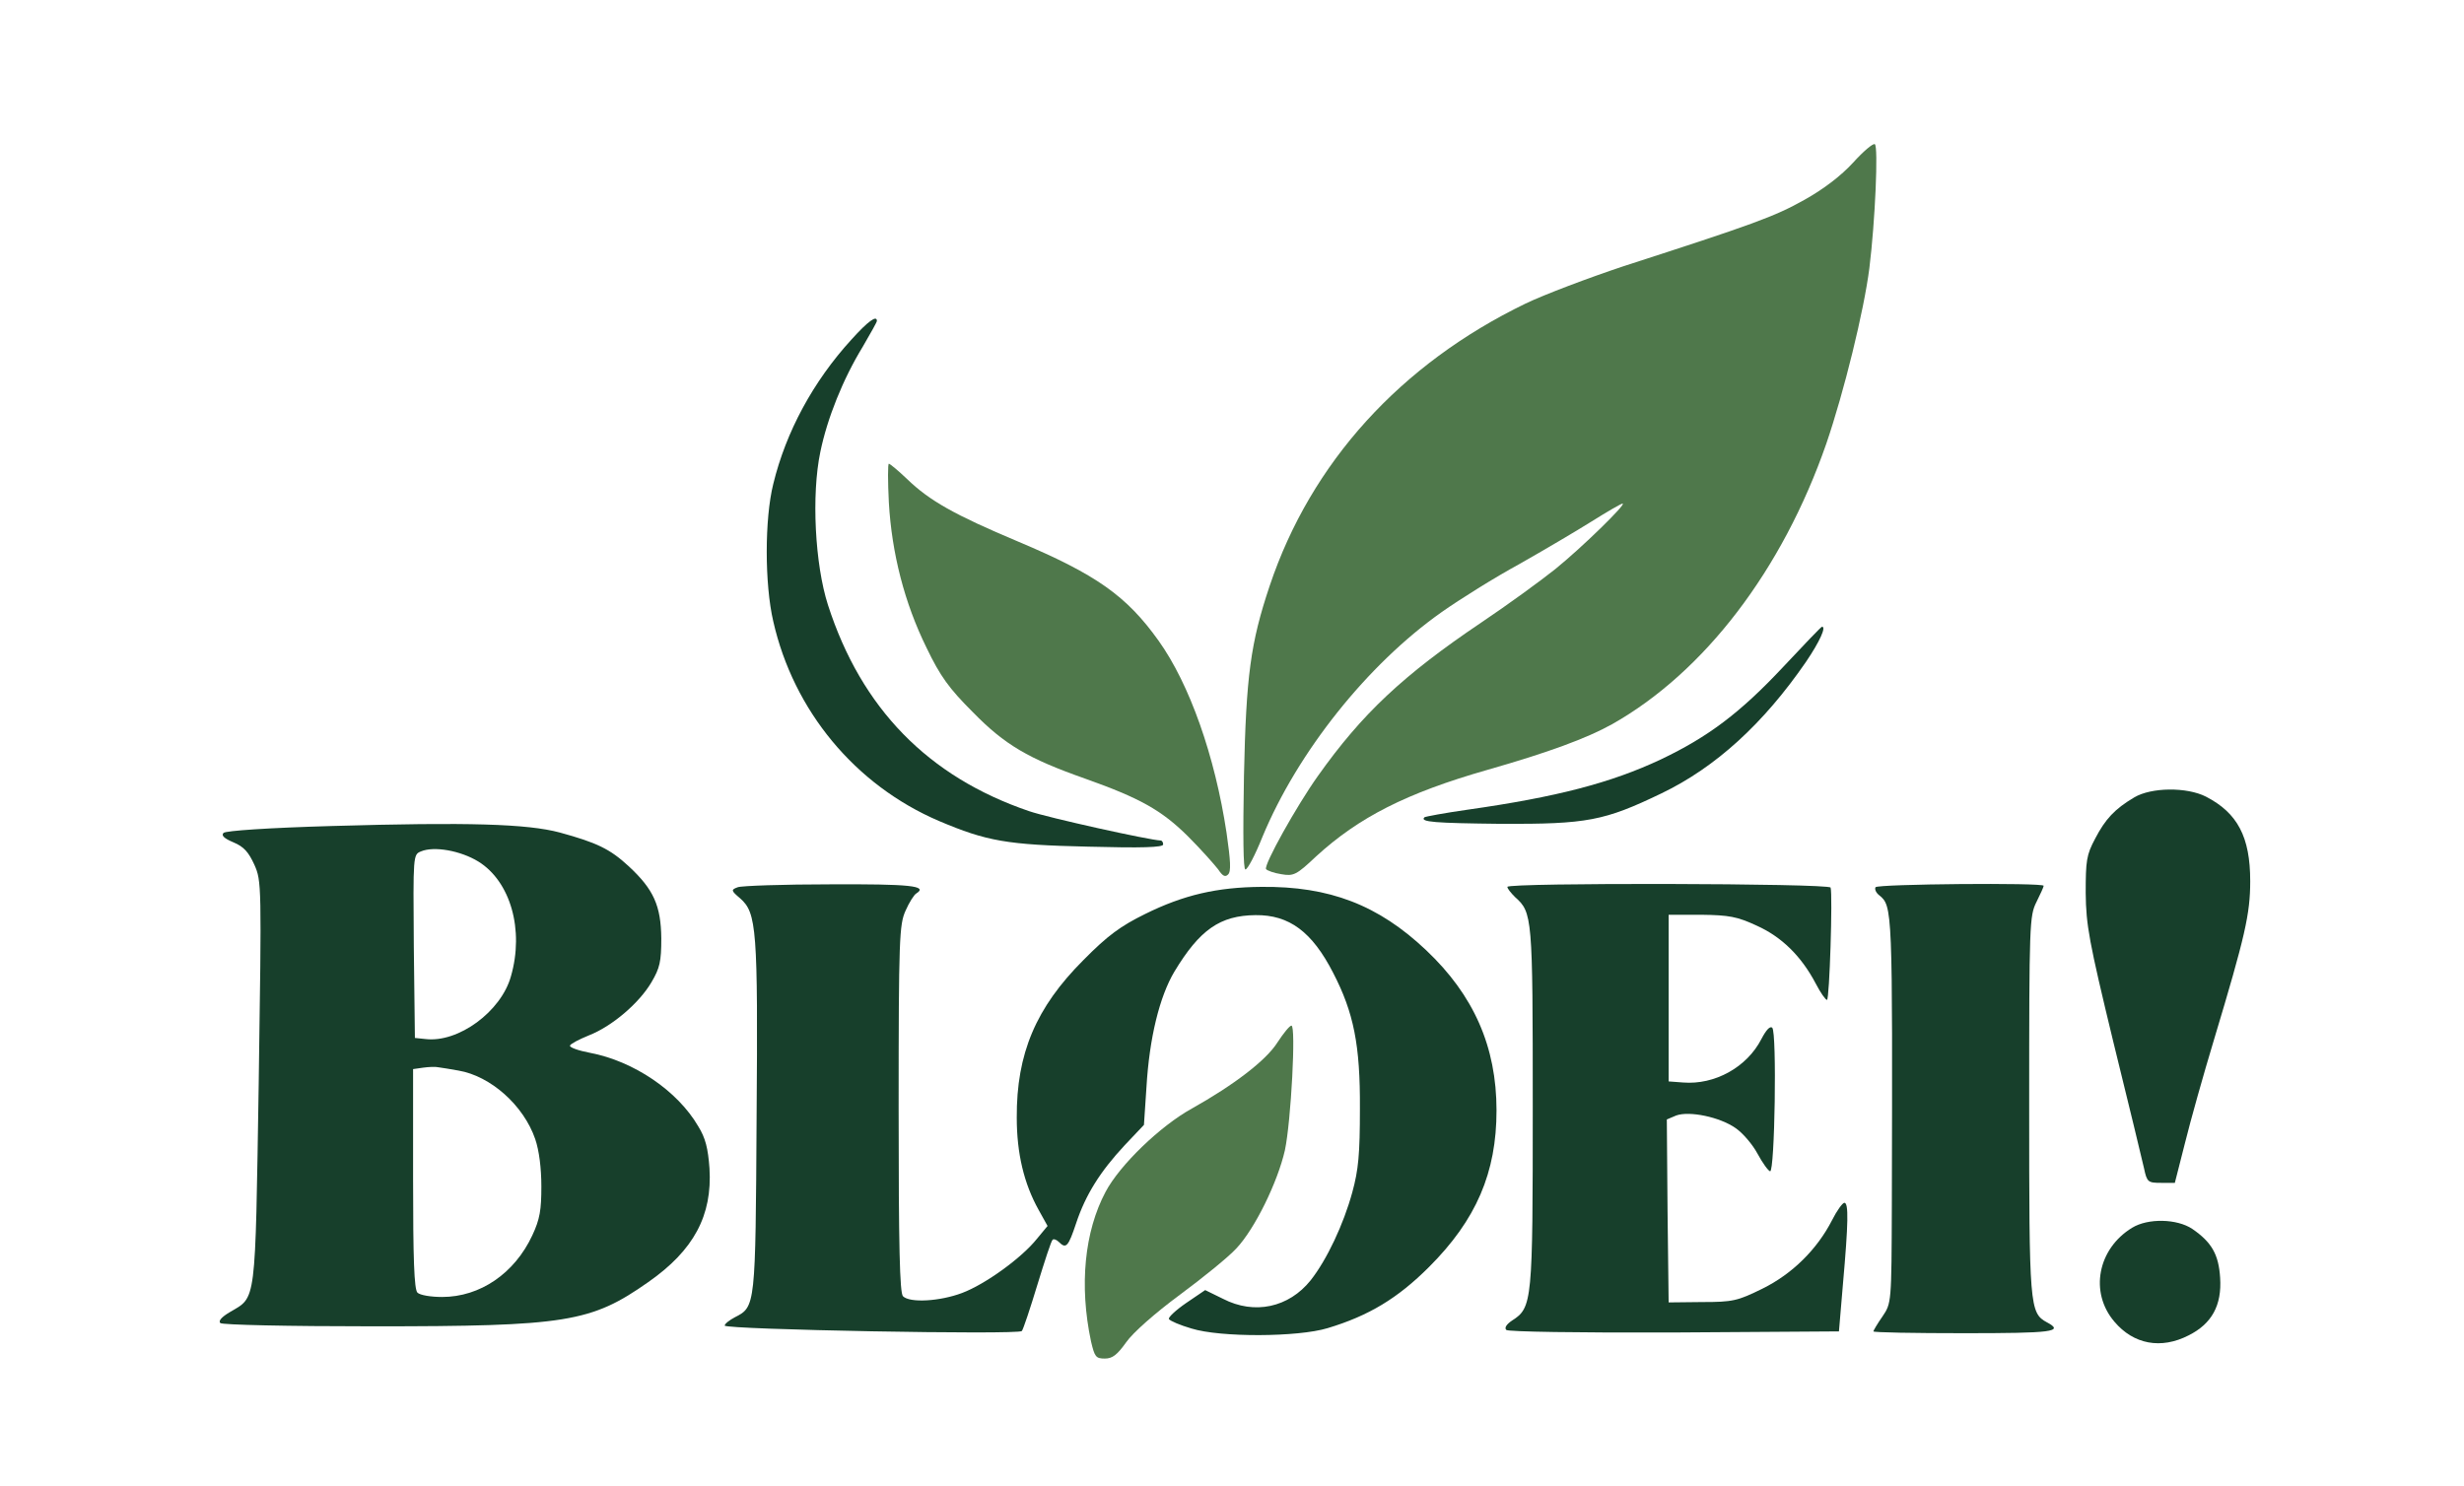
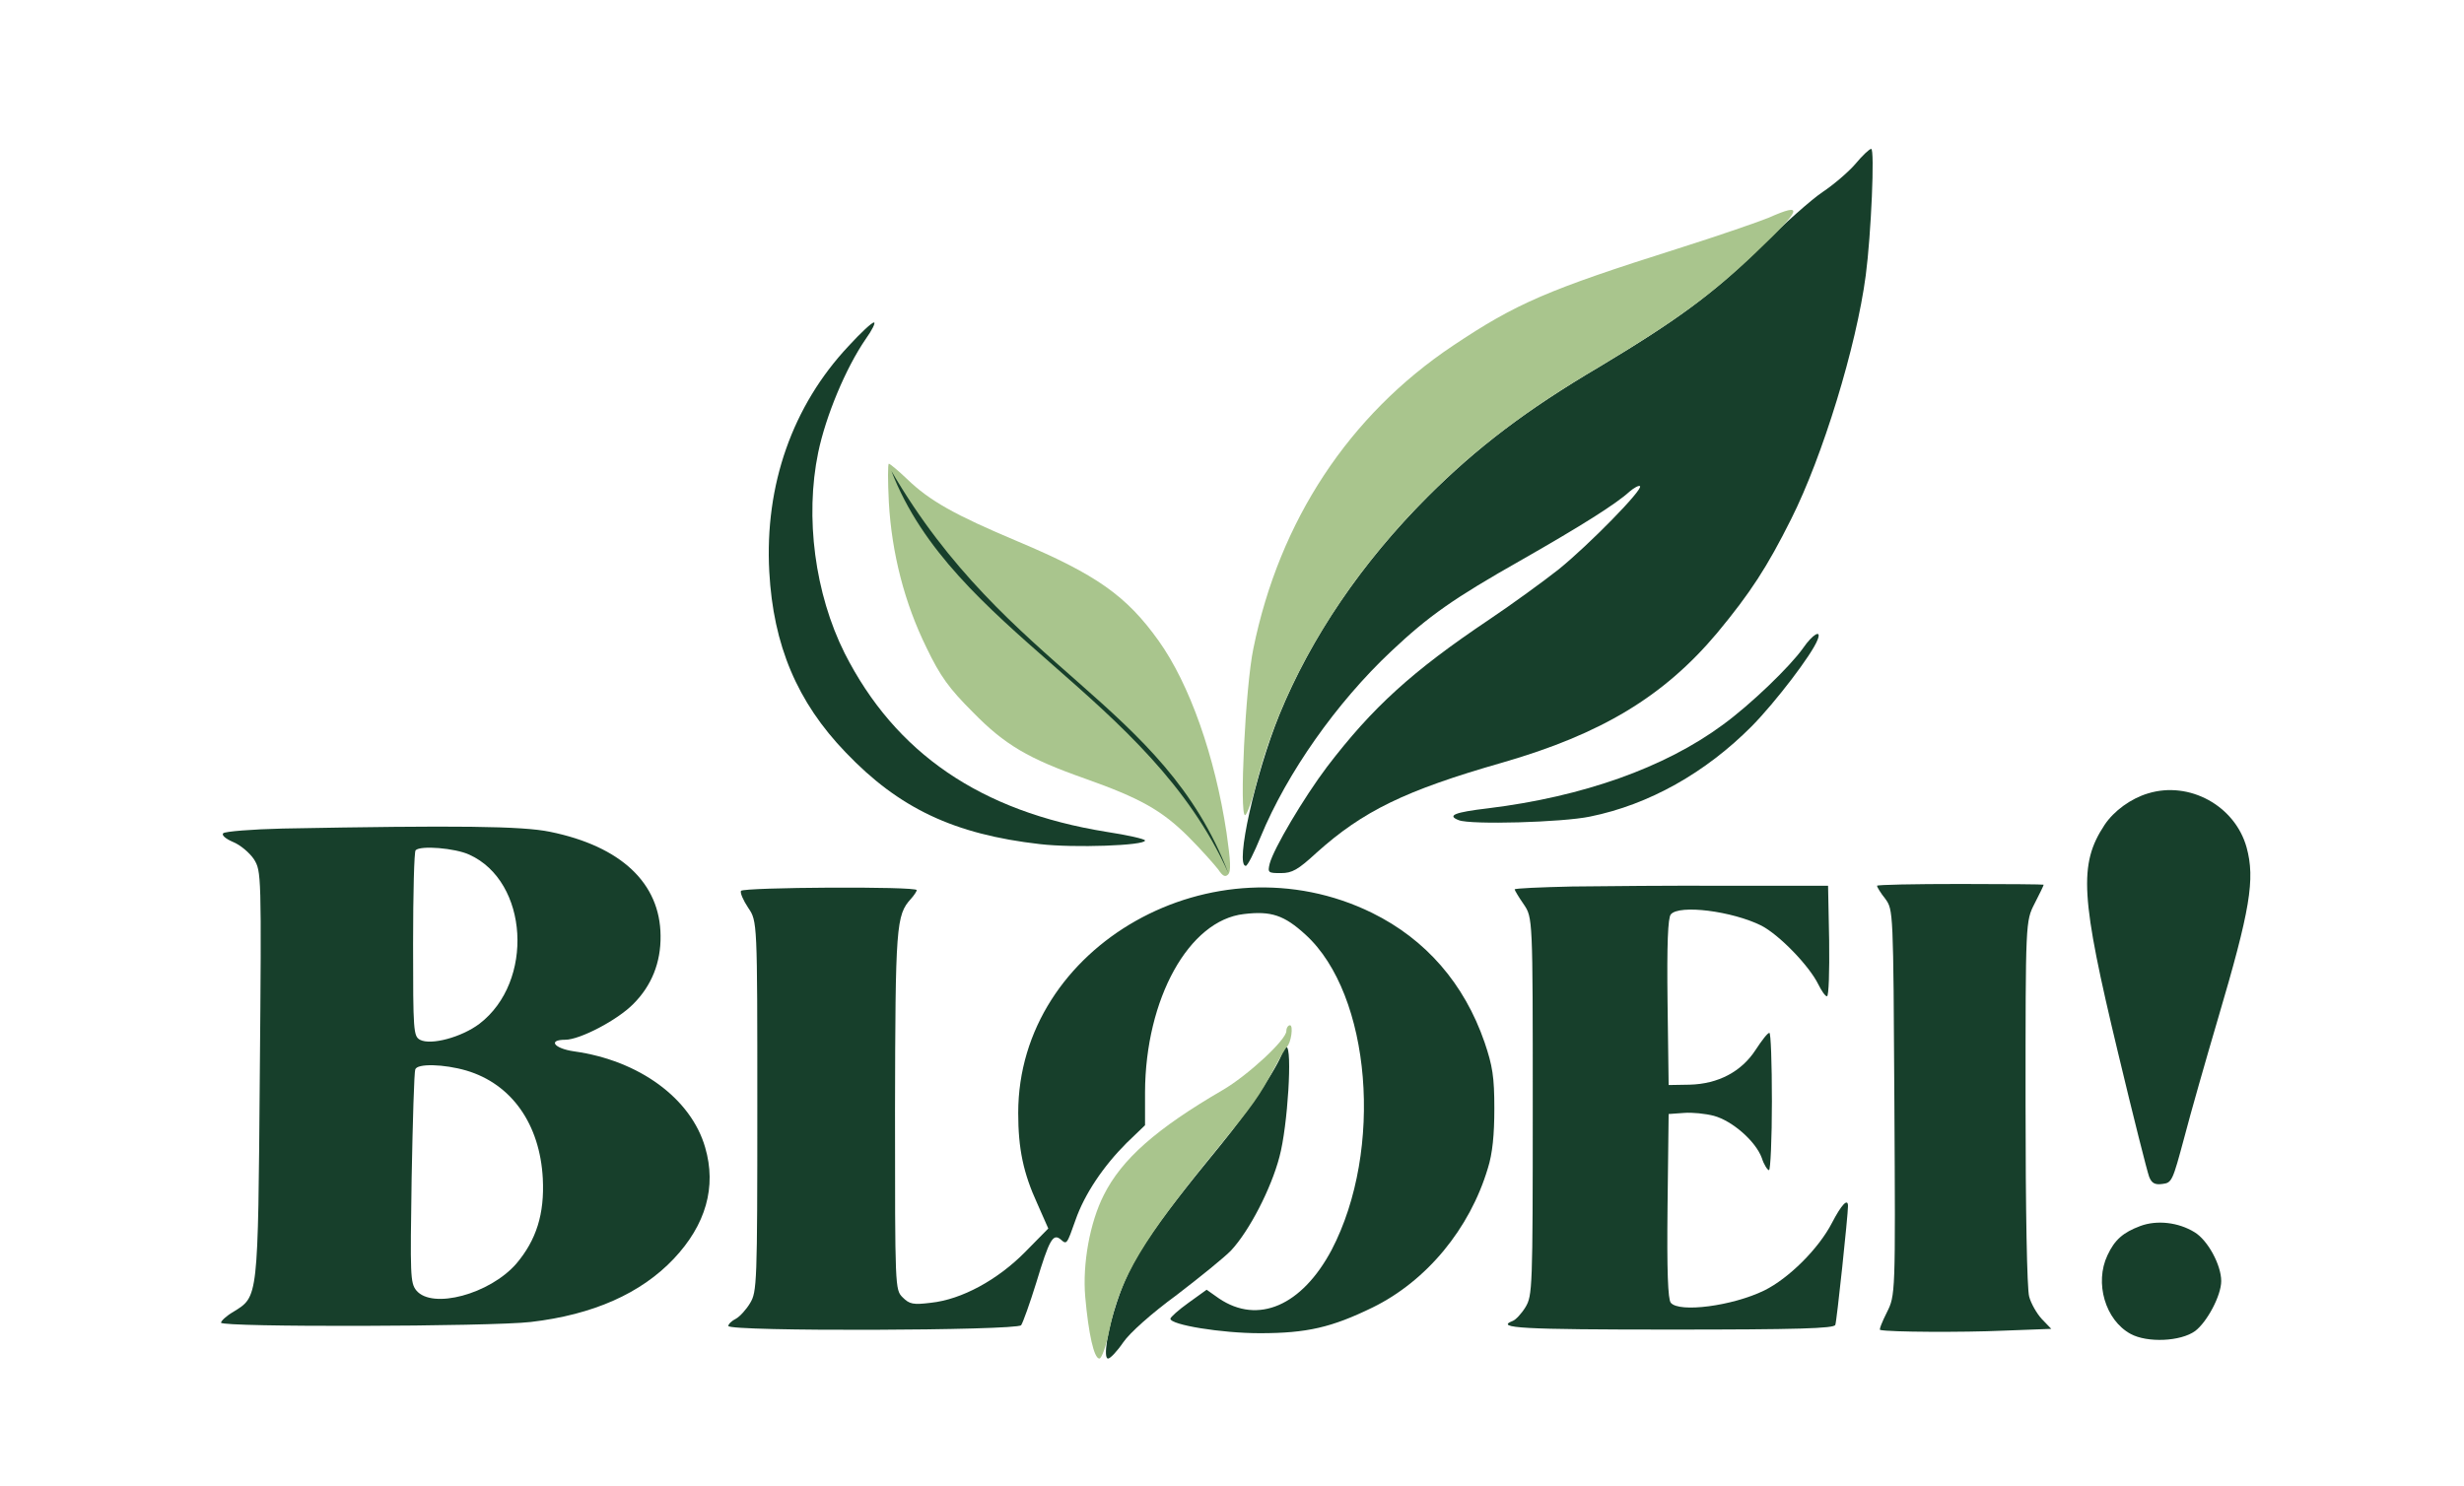
<svg xmlns="http://www.w3.org/2000/svg" width="680" height="410" viewBox="0 0 680 410" role="img" aria-label="Bloei! primair">
  <g transform="translate(50 32)" fill="#173F2B">
    <g transform="translate(0,343) scale(0.1,-0.1)" stroke="none">
-       <path d="M1850 2813 c-106 -116 -181 -255 -216 -399 -24 -96 -24 -276 0 -379 56 -247 226 -452 457 -551 132 -56 188 -66 412 -71 149 -4 207 -2 207 6 0 6 -3 11 -7 11 -31 1 -311 63 -363 81 -279 95 -463 284 -555 569 -36 112 -46 304 -21 423 19 92 62 200 117 290 21 36 39 68 39 71 0 17 -24 0 -70 -51z" />
-       <path d="M4421 1909 c-119 -127 -207 -193 -337 -255 -138 -65 -288 -104 -534 -139 -63 -9 -117 -19 -119 -21 -13 -13 28 -16 211 -18 238 -1 285 8 443 84 150 72 282 193 399 363 38 56 57 98 44 97 -2 0 -50 -50 -107 -111z" />
-       <path d="M5390 1549 c-54 -32 -80 -60 -108 -114 -24 -45 -26 -61 -26 -150 1 -89 9 -133 76 -410 42 -170 80 -328 85 -350 8 -38 11 -40 47 -40 l38 0 28 110 c15 61 51 189 80 285 86 286 100 347 100 438 0 122 -35 188 -122 233 -53 27 -151 26 -198 -2z" />
-       <path d="M416 1470 c-175 -5 -293 -13 -299 -19 -7 -7 1 -15 27 -26 29 -12 42 -27 58 -62 20 -45 20 -55 12 -602 -10 -620 -6 -589 -80 -633 -22 -13 -32 -24 -26 -30 5 -5 184 -9 423 -9 532 0 600 11 758 122 126 88 177 184 169 314 -4 55 -11 84 -31 116 -57 98 -178 180 -299 203 -32 6 -57 15 -55 20 2 5 25 17 52 28 64 25 139 89 173 147 23 39 27 57 27 121 -1 90 -21 135 -90 199 -52 48 -88 65 -190 93 -90 24 -252 29 -629 18z m404 -98 c89 -55 127 -189 90 -317 -27 -97 -145 -184 -236 -173 l-29 3 -3 253 c-2 253 -2 253 20 262 36 15 109 2 158 -28z m-55 -577 c89 -15 180 -96 212 -189 11 -32 17 -81 17 -131 0 -65 -4 -90 -25 -135 -49 -105 -144 -170 -249 -170 -31 0 -61 5 -68 12 -9 9 -12 93 -12 314 l0 303 28 4 c15 2 34 3 42 1 8 -1 33 -5 55 -9z" />
-       <path d="M1536 1301 c-19 -7 -19 -9 7 -31 45 -40 49 -83 45 -605 -3 -522 -3 -522 -60 -551 -15 -8 -28 -18 -28 -23 0 -11 810 -26 820 -15 4 5 23 62 43 128 20 65 38 121 42 124 3 3 11 0 17 -6 20 -20 26 -14 48 52 26 78 66 142 134 215 l53 56 7 105 c8 135 36 249 77 318 70 116 126 155 224 156 93 1 156 -46 214 -159 57 -110 75 -200 74 -375 0 -126 -4 -169 -21 -231 -24 -88 -70 -186 -115 -243 -60 -75 -155 -96 -242 -51 l-49 24 -53 -36 c-29 -20 -50 -40 -47 -44 3 -5 31 -17 62 -26 80 -25 294 -24 376 1 113 34 193 82 280 169 130 130 186 260 186 432 0 176 -63 318 -194 442 -132 125 -267 177 -455 175 -122 -1 -214 -22 -321 -75 -67 -33 -103 -59 -170 -127 -131 -131 -185 -258 -184 -435 0 -99 20 -182 60 -254 l25 -45 -29 -35 c-42 -53 -143 -126 -207 -150 -61 -23 -144 -28 -163 -9 -9 9 -12 137 -12 518 0 472 2 508 19 546 10 23 24 45 30 48 33 21 -19 26 -237 25 -130 0 -246 -4 -256 -8z" />
-       <path d="M3660 1302 c0 -5 10 -17 21 -28 48 -43 49 -52 49 -578 0 -540 -1 -555 -57 -591 -15 -10 -22 -20 -16 -26 5 -5 198 -8 464 -7 l454 3 11 130 c15 169 16 225 4 225 -5 0 -21 -22 -34 -48 -41 -80 -109 -148 -192 -189 -69 -34 -82 -37 -167 -37 l-92 -1 -3 253 -2 252 26 11 c36 13 120 -4 164 -35 19 -13 46 -44 60 -70 14 -26 30 -48 35 -49 13 -3 19 383 6 396 -6 6 -17 -6 -30 -31 -40 -78 -129 -127 -216 -120 l-40 3 0 230 0 230 90 0 c77 -1 99 -5 153 -30 69 -31 123 -84 163 -160 13 -25 27 -45 31 -45 7 0 16 291 10 310 -4 12 -892 14 -892 2z" />
-       <path d="M4676 1301 c-3 -5 1 -15 10 -22 37 -30 37 -36 35 -855 -1 -271 -1 -271 -26 -308 -14 -20 -25 -39 -25 -41 0 -3 113 -5 250 -5 244 0 278 4 229 30 -48 26 -49 44 -49 600 0 501 1 522 20 560 11 22 20 42 20 45 0 9 -459 5 -464 -4z" />
-       <path d="M5384 361 c-95 -58 -118 -178 -49 -259 53 -63 129 -77 205 -38 64 32 92 83 87 159 -4 64 -23 98 -77 135 -42 28 -122 30 -166 3z" />
+       <path d="M5428 1560 c-47 -14 -94 -48 -120 -87 -72 -109 -66 -199 37 -628 42 -176 81 -330 86 -343 7 -18 16 -23 37 -20 26 3 28 9 60 128 18 69 60 216 93 328 89 301 103 385 79 473 -32 115 -158 184 -272 149z" />
+       <path d="M280 1463 c-85 -2 -159 -8 -164 -13 -5 -5 6 -15 27 -24 20 -8 46 -30 58 -48 20 -33 21 -37 16 -594 -5 -624 -4 -612 -73 -655 -19 -11 -34 -25 -34 -30 0 -13 745 -11 855 2 172 20 304 79 394 174 89 94 119 199 87 308 -39 135 -182 240 -362 265 -55 8 -73 32 -24 32 40 0 144 54 188 99 50 50 76 114 75 188 -1 145 -109 247 -305 287 -77 16 -257 18 -738 9z m515 -72 c164 -74 180 -351 28 -467 -49 -37 -134 -60 -164 -44 -18 10 -19 24 -19 264 0 139 3 256 7 259 13 14 109 6 148 -12z m-8 -596 c125 -37 203 -148 211 -298 5 -98 -18 -170 -73 -235 -73 -84 -232 -127 -276 -74 -17 21 -17 42 -13 310 3 158 7 293 10 300 5 17 79 15 141 -3z" />
+       <path d="M3838 1303 c-87 -2 -158 -5 -158 -8 0 -2 11 -21 25 -41 25 -37 25 -37 25 -558 0 -504 -1 -522 -20 -554 -11 -18 -27 -35 -35 -38 -51 -20 27 -24 435 -24 351 0 452 3 455 13 4 10 35 303 35 328 0 23 -18 4 -44 -46 -37 -72 -120 -154 -187 -187 -88 -43 -235 -62 -258 -34 -8 9 -11 88 -9 267 l3 254 42 3 c23 2 60 -2 83 -8 51 -14 115 -70 132 -116 6 -19 16 -34 20 -34 4 0 8 86 8 190 0 105 -3 190 -7 189 -5 0 -21 -21 -38 -47 -39 -60 -103 -94 -182 -96 l-58 -1 -3 229 c-2 160 1 233 9 242 23 28 170 9 250 -31 50 -26 132 -111 157 -162 9 -18 19 -33 24 -33 5 0 7 69 6 153 l-3 152 -275 0 c-151 1 -346 -1 -432 -2z" />
+       <path d="M4680 1305 c0 -3 10 -20 23 -36 22 -31 22 -31 25 -562 3 -532 3 -532 -21 -580 -13 -26 -22 -48 -18 -48 24 -6 229 -7 339 -2 l133 5 -26 27 c-14 15 -30 43 -35 62 -6 20 -10 237 -10 535 0 501 0 501 25 550 14 27 25 50 25 52 0 1 -103 2 -230 2 -126 0 -230 -2 -230 -5z" />
+       <path d="M1545 1291 c-3 -5 6 -26 20 -47 25 -37 25 -37 25 -548 0 -488 -1 -512 -20 -543 -10 -17 -28 -37 -39 -43 -12 -6 -21 -15 -21 -20 0 -16 795 -13 808 2 5 7 24 60 42 118 36 119 46 136 67 119 17 -15 17 -15 41 53 25 72 77 149 141 213 l51 49 0 91 c1 258 121 475 273 492 75 9 111 -3 170 -57 181 -165 216 -594 72 -870 -82 -154 -203 -207 -311 -134 l-34 24 -50 -36 c-28 -20 -50 -40 -50 -44 0 -17 141 -40 247 -40 130 0 198 16 311 71 149 73 268 217 318 384 13 41 18 93 18 165 0 88 -5 118 -27 183 -56 162 -162 284 -310 357 -437 215 -977 -89 -977 -552 0 -99 14 -166 53 -251 l30 -68 -64 -65 c-76 -77 -175 -131 -260 -140 -49 -6 -59 -4 -78 15 -21 21 -21 25 -21 514 1 512 3 541 44 586 9 10 16 21 16 24 0 11 -478 8 -485 -2z" />
+       <path d="M5407 366 c-48 -18 -71 -38 -91 -81 -36 -76 -6 -179 64 -217 46 -25 138 -21 178 8 33 25 72 98 72 138 0 44 -37 113 -74 135 -44 27 -103 34 -149 17z" />
    </g>
  </g>
-   <g transform="translate(50 32)" fill="#4F784B">
+   <g transform="translate(50 32)" fill="#173F2B">
    <g transform="translate(0,343) scale(0.1,-0.1)" stroke="none">
-       <path d="M4614 3301 c-33 -36 -81 -73 -135 -103 -82 -46 -140 -67 -499 -183 -96 -32 -218 -78 -270 -103 -345 -167 -592 -439 -706 -779 -53 -158 -65 -249 -71 -525 -3 -165 -2 -258 4 -258 6 0 27 40 47 90 97 234 290 476 494 620 51 36 147 96 215 133 67 38 157 91 200 118 43 27 81 49 85 49 12 0 -113 -122 -186 -181 -40 -32 -132 -99 -205 -148 -215 -145 -328 -251 -450 -423 -59 -83 -150 -246 -143 -257 3 -4 22 -11 42 -14 34 -6 42 -2 96 49 118 108 249 175 473 239 168 48 274 87 344 126 255 144 470 426 591 774 49 143 104 367 119 485 16 129 25 337 15 342 -5 3 -32 -20 -60 -51z" />
-       <path d="M1953 2363 c8 -140 43 -277 104 -401 38 -79 62 -112 128 -178 88 -90 153 -128 309 -183 152 -54 211 -87 284 -159 37 -37 74 -79 84 -92 12 -18 19 -22 27 -14 9 8 7 38 -4 115 -32 212 -102 411 -188 531 -88 123 -171 182 -387 273 -176 74 -245 113 -307 173 -24 23 -47 42 -50 42 -3 0 -3 -48 0 -107z" />
-       <path d="M3025 872 c-31 -49 -120 -117 -236 -182 -87 -48 -199 -156 -238 -230 -58 -109 -73 -258 -40 -413 10 -42 13 -47 38 -47 21 0 34 10 59 45 18 26 79 80 148 131 65 48 135 105 156 128 51 54 114 183 134 271 17 80 31 345 18 344 -5 0 -22 -21 -39 -47z" />
+       <path d="M4620 3297 c-19 -22 -60 -57 -90 -77 -30 -20 -107 -88 -170 -151 -130 -128 -227 -200 -447 -332 -200 -118 -337 -222 -473 -358 -182 -182 -322 -388 -409 -601 -67 -165 -123 -418 -93 -418 5 0 23 36 41 80 73 177 210 371 360 512 104 98 172 146 361 253 163 93 260 154 297 188 13 11 26 18 29 15 9 -9 -141 -162 -225 -230 -42 -33 -127 -95 -191 -138 -213 -143 -322 -242 -448 -407 -64 -85 -147 -225 -158 -267 -6 -25 -4 -26 31 -26 31 0 47 9 98 56 128 115 244 172 513 249 274 79 446 183 593 358 92 111 138 182 204 314 87 173 180 476 206 673 15 114 25 350 15 349 -5 0 -25 -19 -44 -42z" />
+       <path d="M1842 2795 c-155 -165 -232 -384 -219 -623 11 -203 77 -360 211 -499 147 -154 299 -226 536 -253 94 -11 290 -4 290 10 0 4 -48 15 -107 24 -347 56 -582 217 -722 493 -82 164 -110 375 -73 554 21 101 76 233 131 313 18 25 28 46 23 46 -6 0 -37 -29 -70 -65z" />
+       <path d="M4476 1961 c-36 -51 -145 -156 -222 -212 -160 -118 -386 -198 -646 -230 -94 -11 -116 -20 -82 -33 33 -13 286 -6 362 10 163 33 319 121 447 250 64 65 166 198 181 238 12 30 -13 16 -40 -23z" />
+       <path d="M3040 851 c0 -25 -87 -158 -171 -261 -197 -240 -249 -319 -287 -435 -26 -78 -38 -155 -24 -155 6 0 25 20 42 45 18 26 77 79 148 131 64 49 132 104 150 123 50 54 110 170 133 258 23 85 36 303 19 303 -6 0 -10 -4 -10 -9z" />
    </g>
  </g>
+   <g transform="translate(50 32)" fill="#A9C58D">
+     <g transform="translate(0,343) scale(0.1,-0.1)" stroke="none">
+       <path d="M4381 3149 c-24 -10 -136 -49 -250 -85 -360 -114 -446 -151 -621 -268 -287 -192 -479 -483 -551 -836 -22 -104 -39 -460 -23 -460 5 0 20 41 32 90 71 276 237 554 472 789 136 136 273 240 473 358 207 124 312 200 434 317 126 120 133 139 34 95z" />
+       <path d="M1953 2363 c8 -140 43 -277 104 -401 38 -79 62 -112 128 -178 88 -90 153 -128 309 -183 152 -54 211 -87 284 -159 37 -37 74 -79 84 -92 12 -18 19 -22 27 -14 9 8 7 38 -4 115 -32 212 -102 411 -188 531 -88 123 -171 182 -387 273 -176 74 -245 113 -307 173 -24 23 -47 42 -50 42 -3 0 -3 -48 0 -107z" />
+       <path d="M3050 904 c0 -24 -107 -123 -176 -163 -182 -106 -278 -190 -328 -290 -38 -75 -59 -189 -51 -281 9 -101 24 -170 39 -170 6 0 19 34 28 81 30 144 91 246 299 500 98 120 115 144 155 219 16 30 32 57 35 60 12 10 19 60 9 60 -5 0 -10 -7 -10 -16z" />
+     </g>
+   </g>
+   <path transform="translate(50 32)" d="M196 98 C213 142 267 160 289 209 C271 162 228 153 196 98Z" fill="#173F2B" />
</svg>
